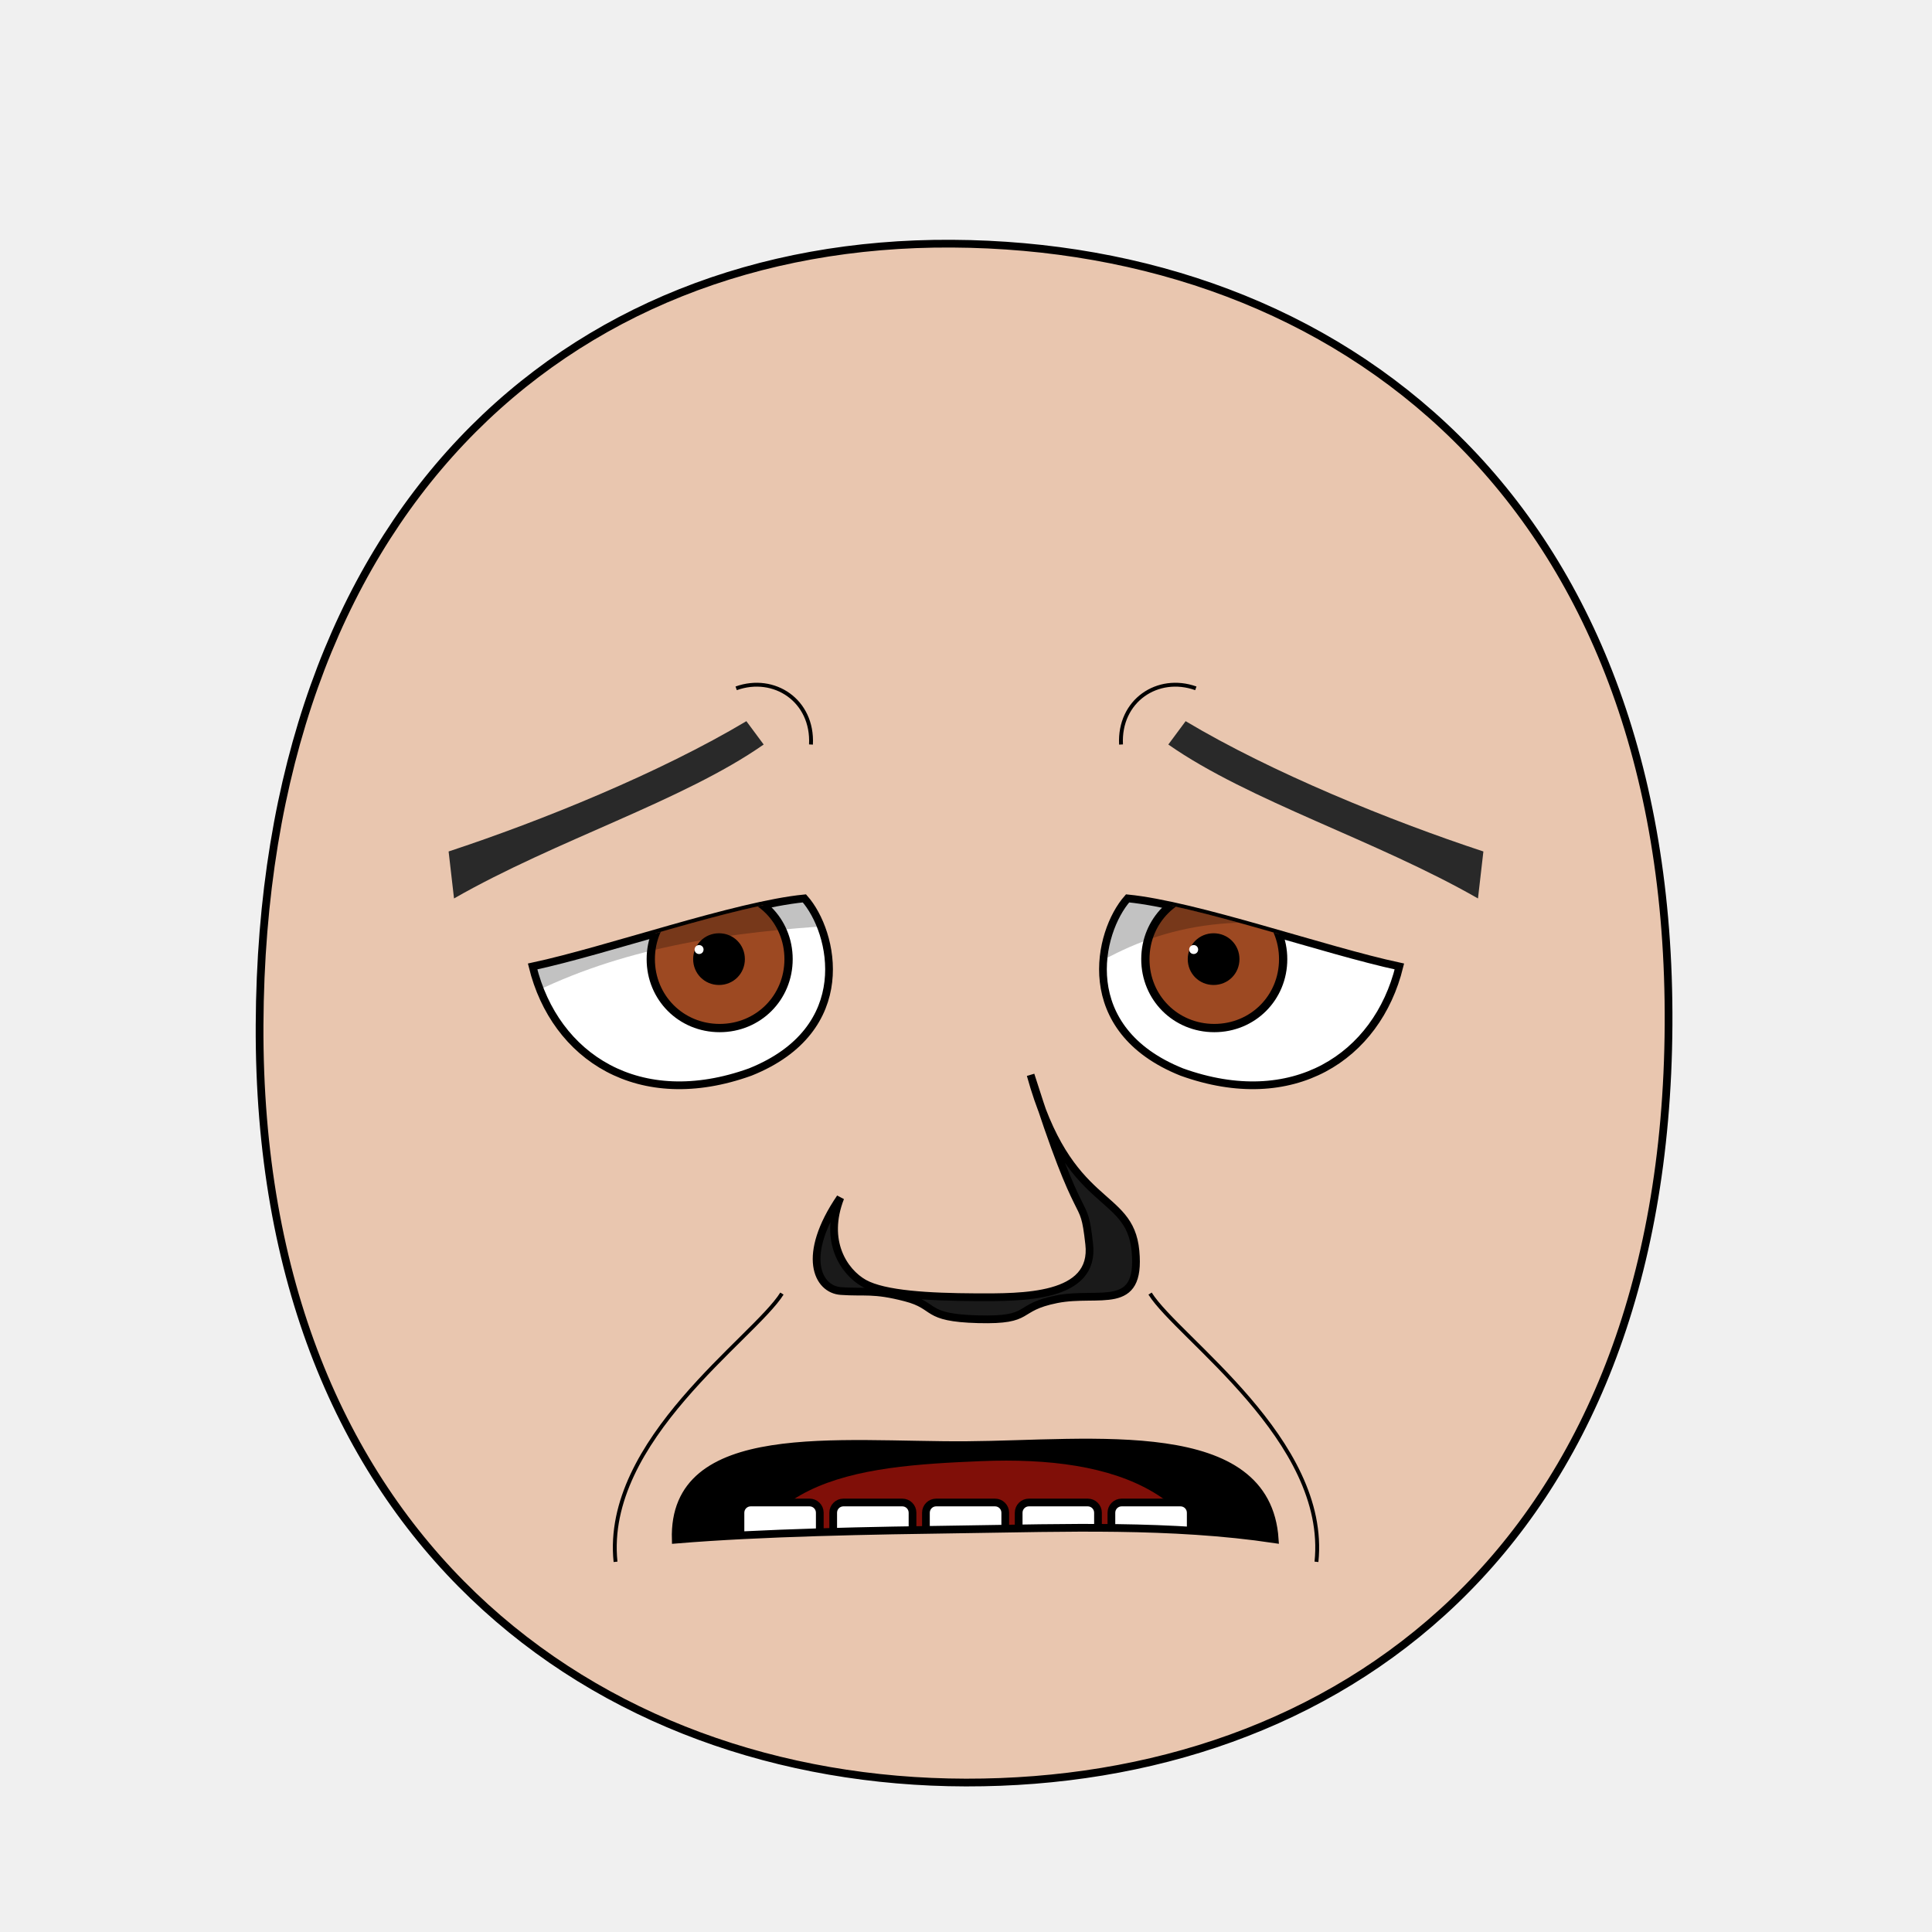
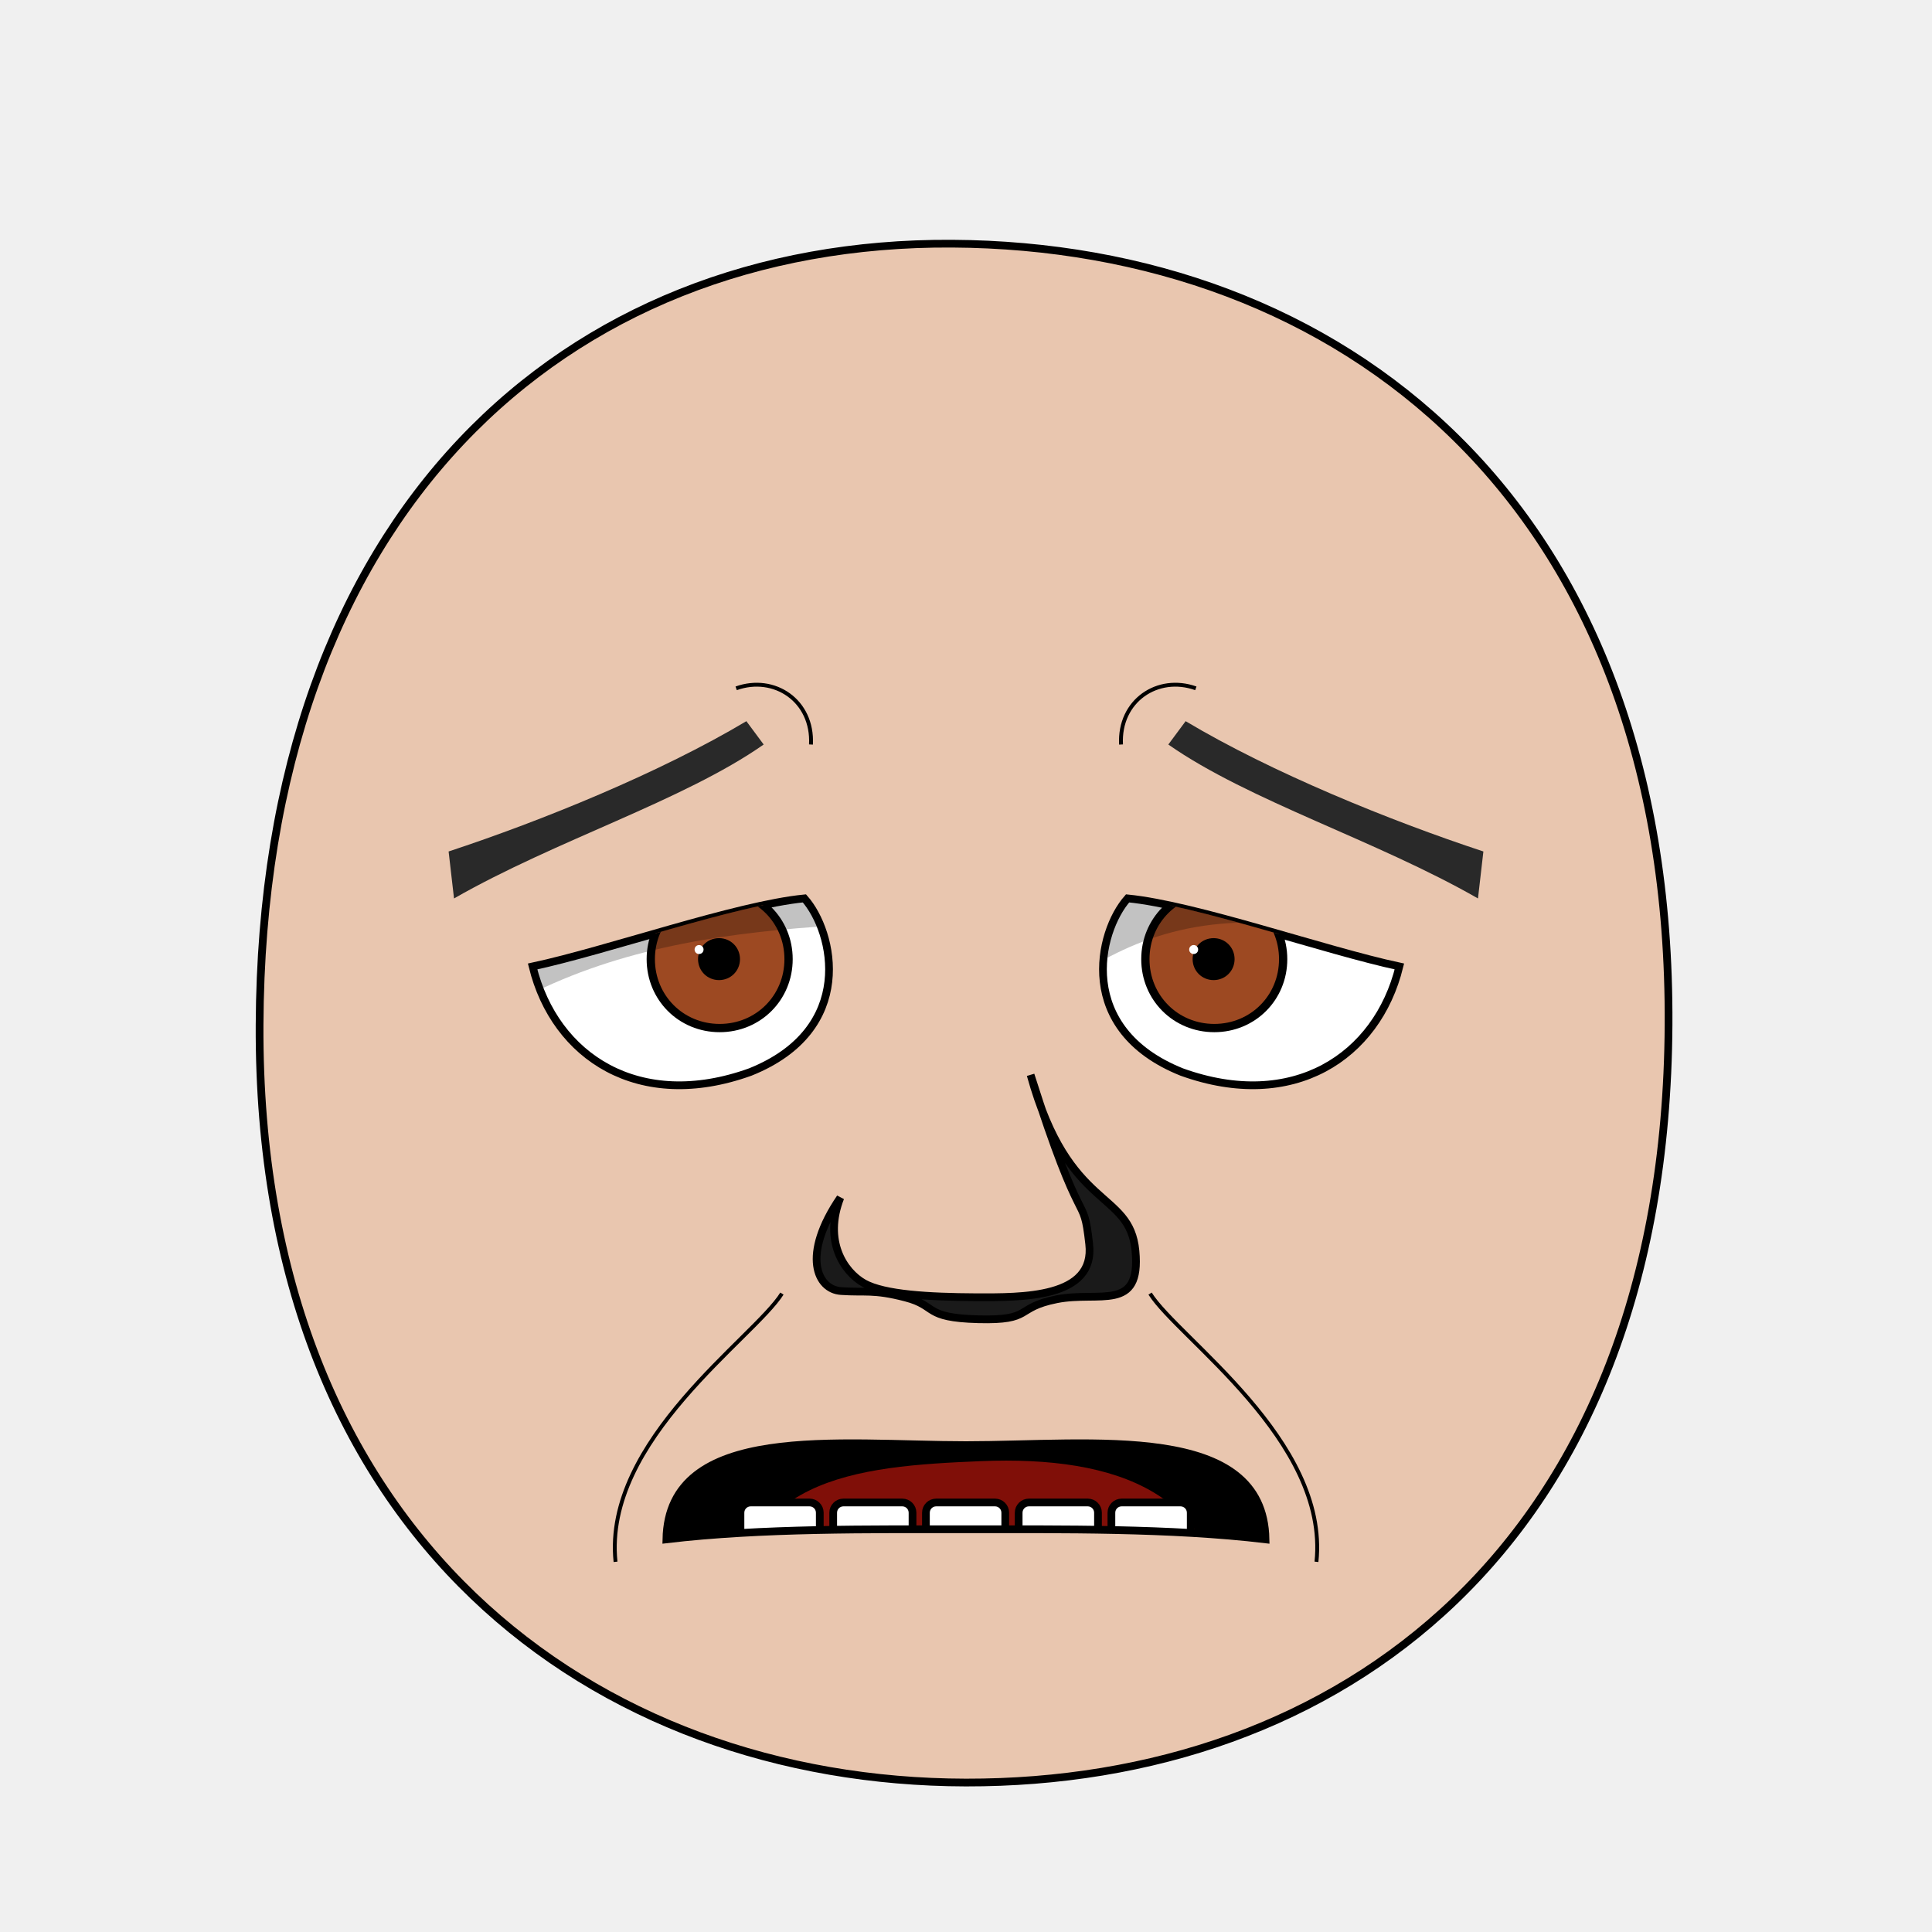
<svg xmlns="http://www.w3.org/2000/svg" xmlns:xlink="http://www.w3.org/1999/xlink" viewBox="0 0 250 250" id="emoticon-front-view" height="100%" width="100%" version="1.1">
  <defs id="defs">
    <clipPath id="clipPath-left-eye">
      <use transform="matrix(1,0,0,1,0,0)" x="0" width="1" xlink:href="#left-eye-outline" height="1" y="0" id="use-left-eye-outline-1">
</use>
    </clipPath>
    <clipPath id="clipPath-right-eye">
      <use transform="matrix(-1,0,0,1,250,0)" id="use-left-eye-outline-2" y="0" height="250" xlink:href="#left-eye-outline" width="250" x="0" morph="fixed">
</use>
    </clipPath>
    <clipPath id="clipPath-mouth" clipPathUnits="userSpaceOnUse">
      <use transform="matrix(1,0,0,1,0,0)" height="250" y="0" x="0" xlink:href="#mouth-outline" id="use-mouth-outline" width="250">
</use>
    </clipPath>
  </defs>
  <g id="head">
    <path d="M 124.98,230.66 C 172.77,230.75 215.51,200.57 215.91,132.64 216.3,64.72 173.26,31.81 123.18,31.53 73.1,31.24 33.88,66.28 33.59,132.64 33.3,199.01 77.19,230.57 124.98,230.66 Z" style="fill:#e9c6af;stroke:#000000;stroke-width:1" id="head-outline">
</path>
  </g>
  <g id="left-eye">
    <path d="M 104.09,116.25 C 107.93,120.59 110.84,133.21 97.08,138.72 82.71,143.9 71.8,136.78 68.92,125.06 78.63,122.98 95.18,117.13 104.09,116.25 Z" style="fill:#ffffff;stroke:#000000;stroke-width:1" id="left-eye-outline">
</path>
    <g clip-path="url(#clipPath-left-eye)" id="left-eyeball">
      <g id="left-lens">
        <path d="M 1,0.5 C 1,0.78 0.78,1 0.5,1 0.22,1 0,0.78 0,0.5 0,0.22 0.22,0 0.5,0 0.78,0 1,0.22 1,0.5 z" transform="matrix(17.83,0,0,17.83,84.21,115.2)" style="fill:#9d4922;stroke:#000000;stroke-width:0.06" id="iris" morph="relative">
</path>
-         <path d="M 1,0.5 C 1,0.78 0.78,1 0.5,1 0.22,1 0,0.78 0,0.5 0,0.22 0.22,0 0.5,0 0.78,0 1,0.22 1,0.5 z" transform="matrix(5.72,0,0,5.72,90.18,121.25)" style="fill:#000000;stroke:#000000;stroke-width:0.17" id="pupil" morph="relative">
+         <path d="M 1,0.5 C 1,0.78 0.78,1 0.5,1 0.22,1 0,0.78 0,0.5 0,0.22 0.22,0 0.5,0 0.78,0 1,0.22 1,0.5 z" transform="matrix(4.64,0,0,4.64,90.72,121.79)" style="fill:#000000;stroke:#000000;stroke-width:0.17" id="pupil" morph="relative">
</path>
        <path d="M 1,0.5 C 1,0.78 0.78,1 0.5,1 0.22,1 0,0.78 0,0.5 0,0.22 0.22,0 0.5,0 0.78,0 1,0.22 1,0.5 z" transform="matrix(1.16,0,0,1.16,89.88,122.29)" style="fill:#ffffff;stroke:none" id="glare" morph="transform-only">
</path>
      </g>
      <path d="M 50,75 125,75 125,118.99 C 100,120.13 70.86,119.57 50,142.9 Z" style="opacity:0.24;fill:#000000;stroke:#000000;stroke-width:0px" id="left-lid-shadow">
</path>
    </g>
  </g>
  <g id="right-eye">
    <use transform="matrix(-1,0,0,1,250,0)" id="right-eye-outline" y="0" height="250" xlink:href="#left-eye-outline" width="250" x="0" morph="fixed">
</use>
    <g clip-path="url(#clipPath-right-eye)" id="right-eyeball">
      <use transform="matrix(1,0,0,1,64,0)" id="right-lens" y="0" height="1" xlink:href="#left-lens" width="1" x="0" morph="fixed">
</use>
      <path d="M 125,135.96 125,75 200,75 200,129.17 C 152.28,109.14 143.98,124.12 125,135.96 Z" style="opacity:0.24;fill:#000000;stroke:#000000;stroke-width:0px" id="right-lid-shadow">
</path>
    </g>
  </g>
  <path d="M 98.82,96.34 C 88.4,103.63 71.91,108.72 58.75,116.26 L 58.05,110.18 C 70.13,106.2 85.44,99.97 96.58,93.32 Z" style="fill:#292929;stroke-width:1" id="left-eye-brow">
</path>
  <g id="nose">
    <path d="M 108.74,154.98 C 106.56,160.57 109.17,164.56 111.8,166.05 114.42,167.52 120.25,167.83 126.23,167.86 132.22,167.88 141.77,168.02 140.94,160.96 140.14,153.88 140.14,160.45 133.36,139.09 138.26,156.82 146.19,153.93 146.93,161.88 147.67,169.83 142.28,167.03 136.74,168.12 131.22,169.22 133.77,170.9 126.58,170.71 119.41,170.52 121.36,168.98 117.17,167.9 112.99,166.81 111.9,167.28 108.83,167.06 105.75,166.86 103.65,162.45 108.74,154.98 Z" style="fill:#1a1a1a;stroke:#000000;stroke-width:1" id="nose-outline">
</path>
  </g>
  <use transform="matrix(-1,0,0,1,250,0)" x="0" width="250" xlink:href="#left-eye-brow" height="250" y="0" id="right-eye-brow">
</use>
  <g id="mouth">
    <g id="mouth-interior" clip-path="url(#clipPath-mouth)">
      <rect style="fill:#000000;stroke:none" x="68.16" width="119.944" id="mouth-background" height="66.556" y="159.934">
</rect>
      <path d="M 94.84,211.42 C 94.51,191.12 110.73,189.74 126.96,189.07 144.51,188.36 158.42,193.11 158.42,211.42 137.23,211.42 116.04,211.42 94.84,211.42 Z" style="fill:#800f08;stroke:none" id="tongue">
</path>
      <g transform="matrix(1,0,0,1,0.5,-0.68)" morph="fix-children" id="upper-teeth">
        <rect width="10.356" x="96.362" ry="1.325" transform="matrix(0.991225,0.1321854,0,1,0,0)" rx="1.336" y="158.085" height="15.123" id="tooth-02" style="fill:#ffffff;fill-opacity:1;stroke:#000000;stroke-width:1.004;stroke-opacity:1">
</rect>
        <rect rx="1.325" y="169.917" height="15.123" transform="matrix(0.999781,0.02092668,0,1,0,0)" id="tooth-03" width="10.267" x="107.205" ry="1.325" style="fill:#ffffff;fill-opacity:1;stroke:#000000;stroke-width:1;stroke-opacity:1">
</rect>
        <rect width="10.265" x="119.182" ry="1.325" rx="1.325" y="172.327" height="15.123" id="tooth-04" style="fill:#ffffff;fill-opacity:1;stroke:#000000;stroke-opacity:1">
</rect>
        <rect rx="1.325" y="175.003" height="15.123" transform="matrix(0.999781,-0.02092669,0,1,0,0)" id="tooth-05" width="10.267" x="131.211" ry="1.325" style="fill:#ffffff;fill-opacity:1;stroke:#000000;stroke-width:1;stroke-opacity:1">
</rect>
        <rect width="10.394" x="144.894" ry="1.325" transform="matrix(0.9876076,-0.1569434,0,1,0,0)" rx="1.341" y="194.778" height="15.123" id="tooth-06" style="fill:#ffffff;fill-opacity:1;stroke:#000000;stroke-width:1.006;stroke-opacity:1">
</rect>
      </g>
      <g transform="matrix(1,0,0,1,0.5,22.33)" id="lower-teeth" morph="fix-children">
        <rect style="fill:#ffffff;fill-opacity:1;stroke:#000000;stroke-opacity:1" ry="1.325" x="95.315" width="10.265" id="tooth-09" height="15.123" y="172.091" rx="1.325">
</rect>
        <rect style="fill:#ffffff;fill-opacity:1;stroke:#000000;stroke-opacity:1" id="tooth-10" height="15.123" y="172.091" rx="1.325" ry="1.325" x="107.315" width="10.265">
</rect>
        <rect style="fill:#ffffff;fill-opacity:1;stroke:#000000;stroke-opacity:1" ry="1.325" x="119.315" width="10.265" id="tooth-11" height="15.123" y="172.091" rx="1.325">
</rect>
        <rect style="fill:#ffffff;fill-opacity:1;stroke:#000000;stroke-opacity:1" id="tooth-12" height="15.123" y="172.091" rx="1.325" ry="1.325" x="131.315" width="10.265">
</rect>
        <rect style="fill:#ffffff;fill-opacity:1;stroke:#000000;stroke-opacity:1" ry="1.325" x="143.315" width="10.265" id="tooth-13" height="15.123" y="172.091" rx="1.325">
</rect>
      </g>
    </g>
-     <path d="M 164.95,199.18 C 151.64,197.18 137.34,197.72 125,197.89 112.66,198.06 98.65,198.3 87.44,199.23 86.98,184.19 108.6,187.11 125,187 141.4,186.89 163.93,183.76 164.95,199.18 Z" style="fill:none;stroke:#000000;stroke-width:1px" id="mouth-outline">
+     <path style="fill:none;stroke:#000000;stroke-width:1px" d="M 163.76,199.19 C 151.5,197.73 137.34,197.89 125,197.89 112.66,197.89 98.51,197.73 86.23,199.19 86.52,183.99 108.6,187 125,187 141.4,187 163.48,183.99 163.76,199.19 Z" id="mouth-outline">
</path>
  </g>
  <g id="wrinkles">
    <path d="M 95.26,89.07 C 100.18,87.31 105.23,90.66 104.94,96.34" style="fill:none;stroke:#000000;stroke-width:0.5" id="wrinkle-left-brow">
</path>
    <path d="M 79.65,202.1 C 78.02,186.36 97.59,173.13 101.18,167.39" style="fill:none;stroke:#000000;stroke-width:0.5" id="wrinkle-left-cheek">
</path>
    <use transform="matrix(-1,0,0,1,250,0)" morph="fixed" height="250" y="0" x="0" xlink:href="#wrinkle-left-brow" id="wrinkle-right-brow" width="250">
</use>
    <use transform="matrix(-1,0,0,1,250,0)" morph="fixed" height="250" y="0" x="0" xlink:href="#wrinkle-left-cheek" id="wrinkle-right-cheek" width="250">
</use>
  </g>
</svg>
